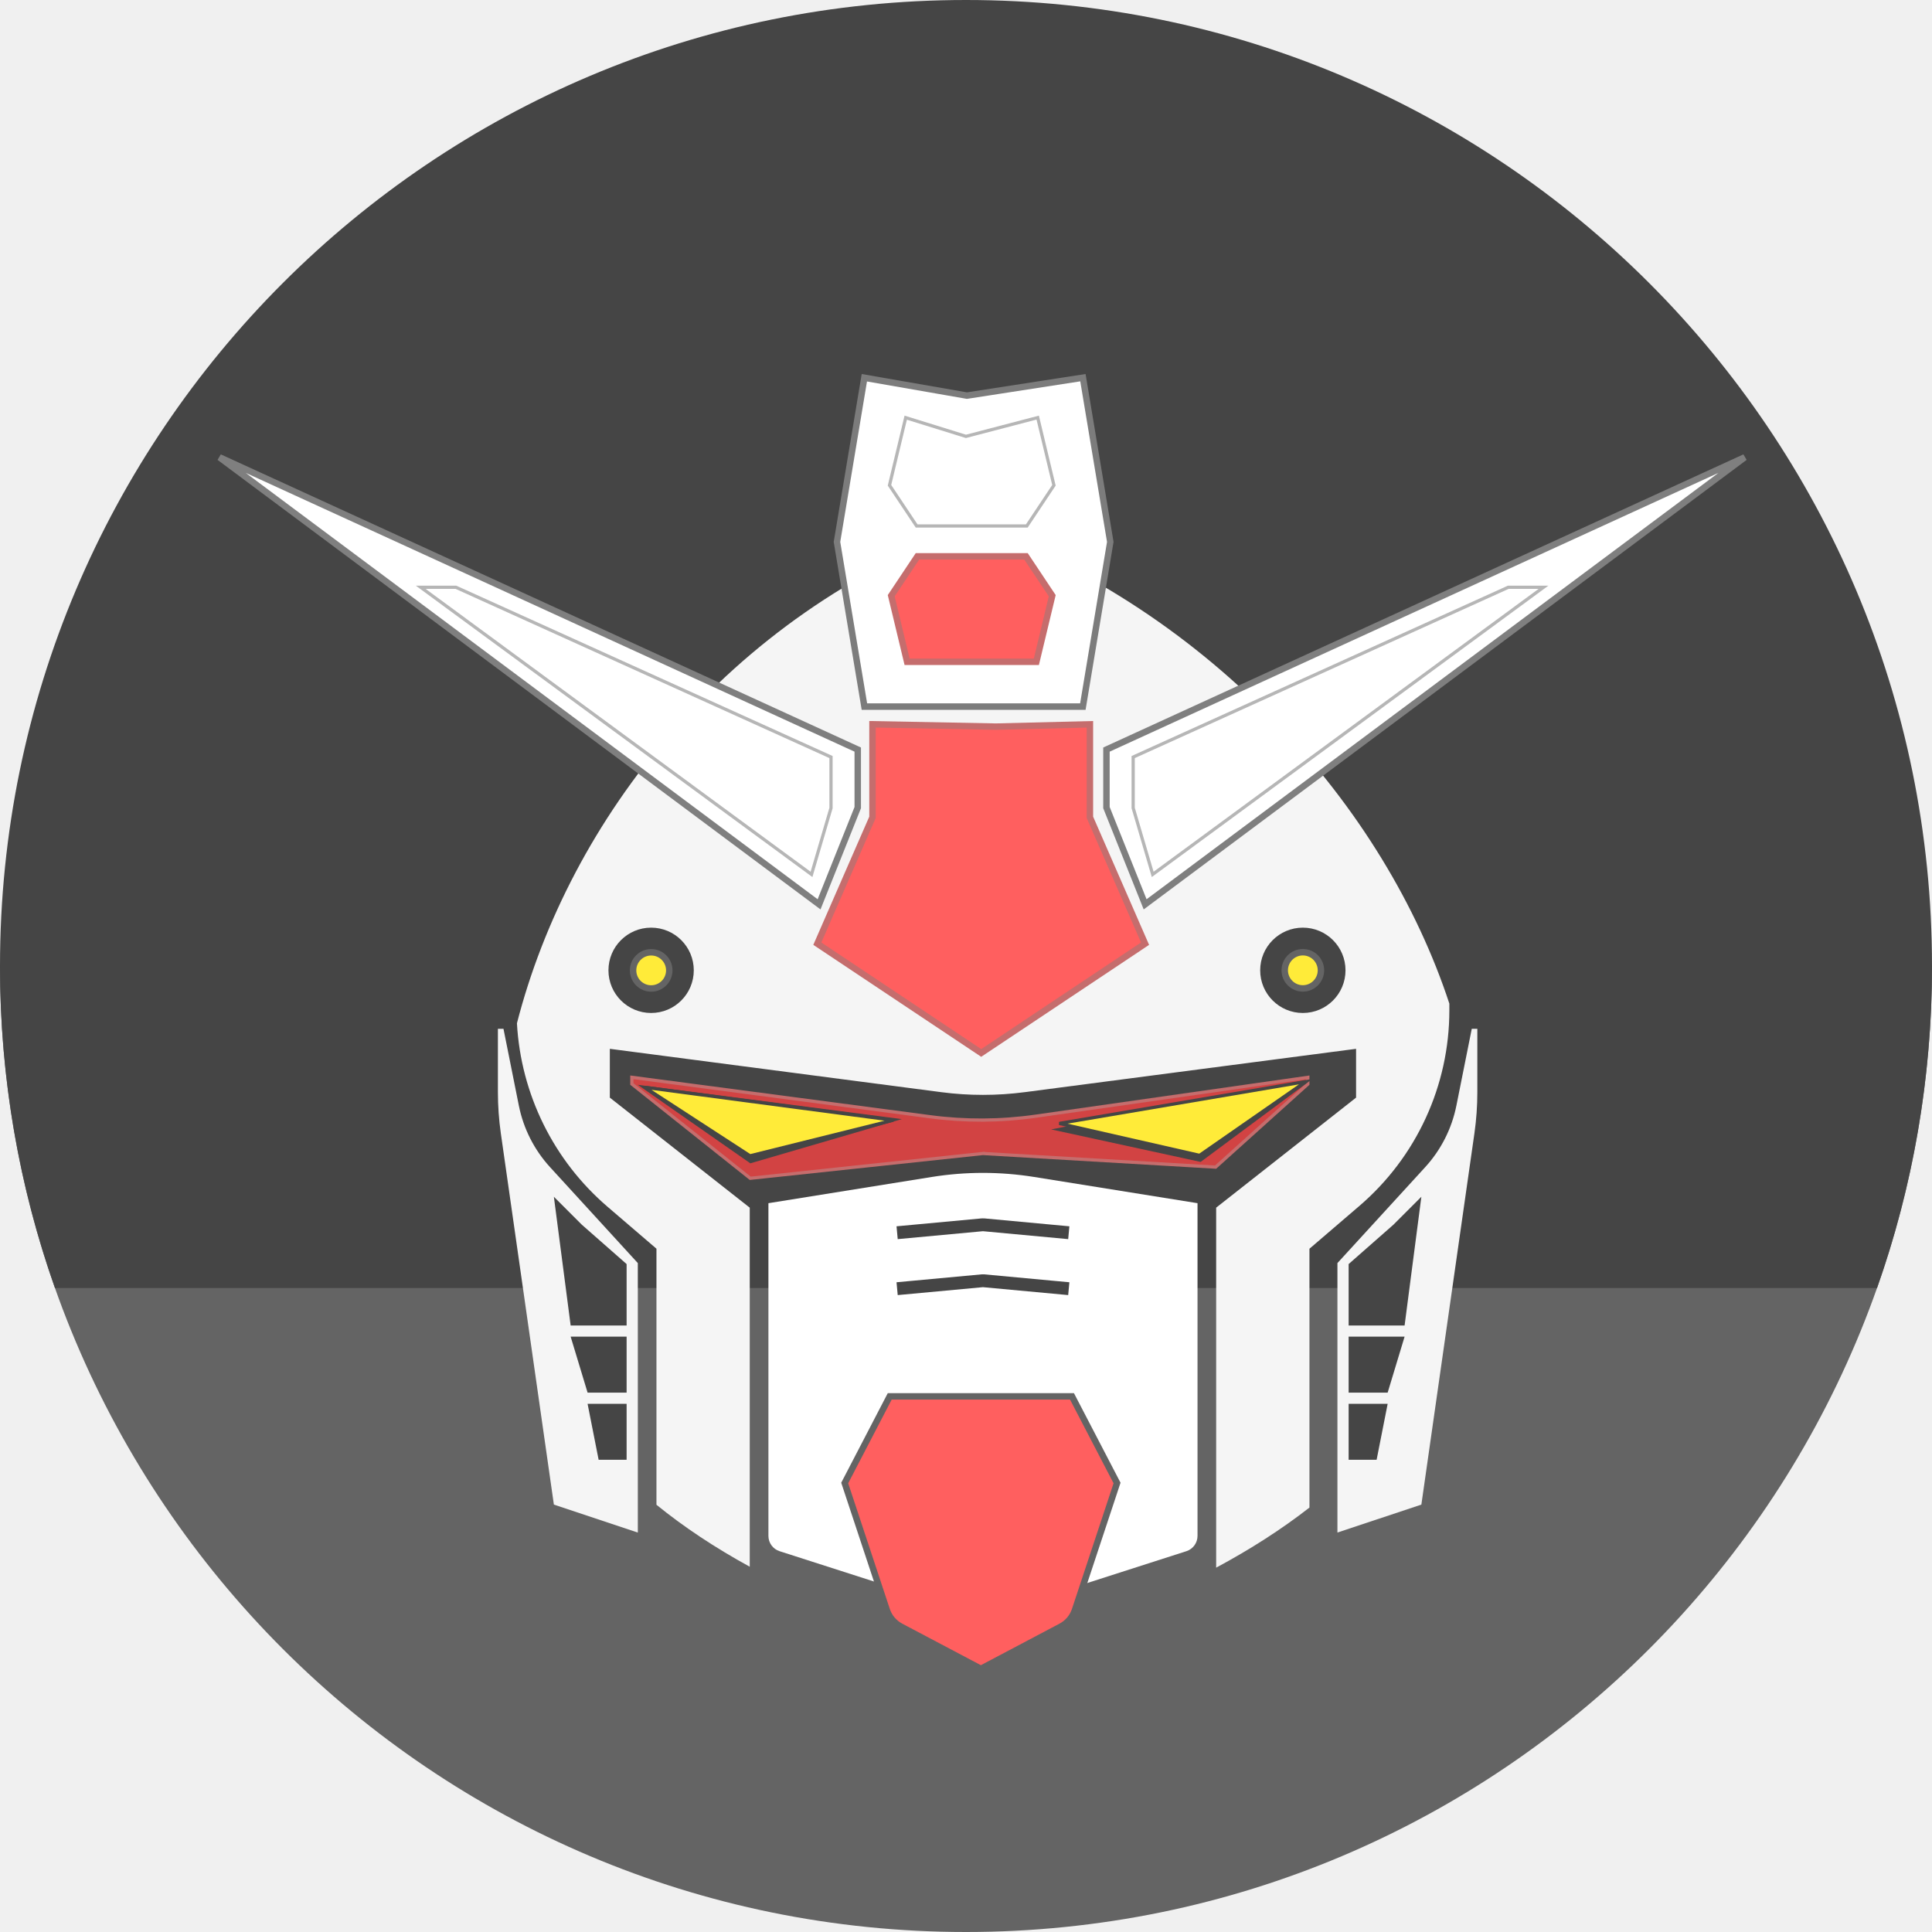
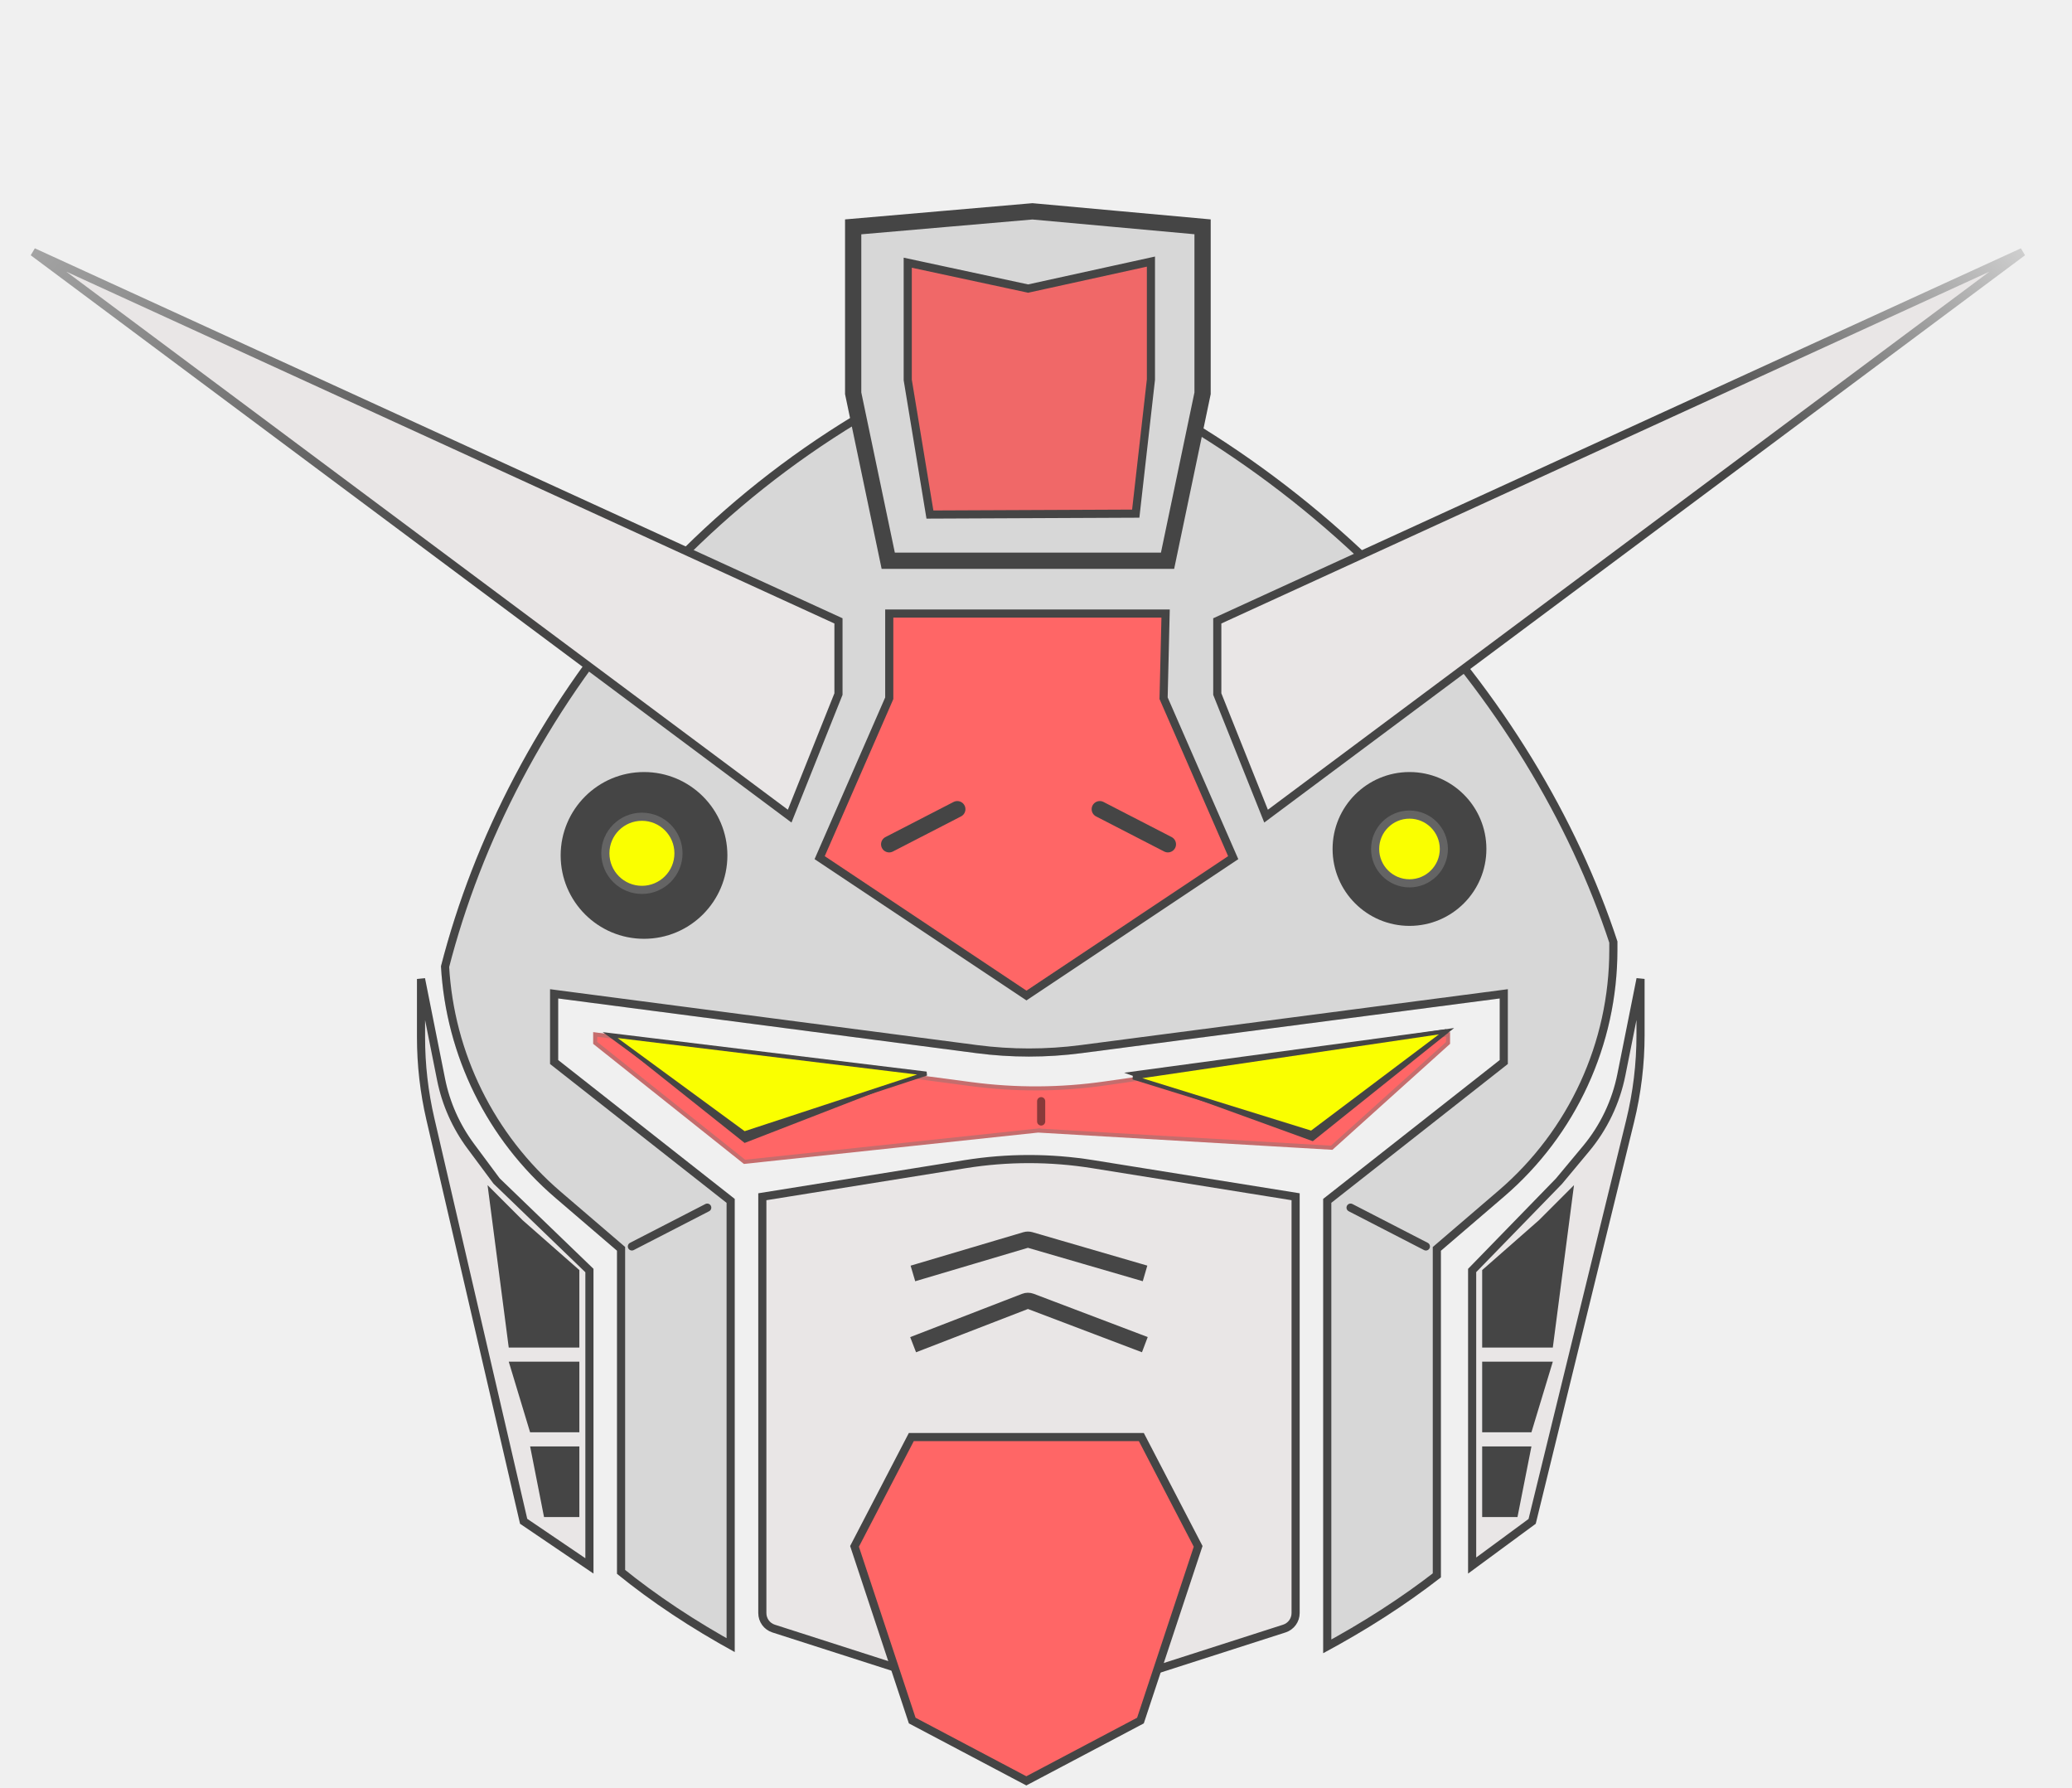
- <svg xmlns="http://www.w3.org/2000/svg" width="60" height="60" viewBox="0 0 60 60" fill="none">
-   <path fill-rule="evenodd" clip-rule="evenodd" d="M30 60C46.569 60 60 46.569 60 30H0C0 46.569 13.431 60 30 60Z" fill="#646464" />
-   <path fill-rule="evenodd" clip-rule="evenodd" d="M58.293 40C59.398 36.872 60 33.506 60 30C60 13.431 46.569 0 30 0C13.431 0 0 13.431 0 30C0 33.506 0.602 36.872 1.707 40H58.293Z" fill="#454545" />
-   <path fill-rule="evenodd" clip-rule="evenodd" d="M45.011 31.168V31.332V31.377C45.011 33.713 43.99 35.931 42.217 37.451L40.666 38.781V46.23V46.819C39.805 47.49 38.839 48.111 37.769 48.685V37.505L42.114 34.088V32.572L31.823 33.918C30.962 34.031 30.09 34.031 29.23 33.918L18.939 32.572V34.088L23.284 37.505V48.656C22.206 48.066 21.24 47.425 20.387 46.732V46.229V38.78L18.87 37.479C17.188 36.038 16.176 33.977 16.054 31.779C17.669 25.49 22.547 19.104 30.236 16.308C37.677 19.014 43.011 25.081 45.011 31.168Z" fill="#F5F5F5" />
-   <path d="M30.923 22.566L30.923 22.566L30.928 22.566L33.848 22.494V25.363V25.384L33.857 25.403L35.561 29.307L30.472 32.7L25.383 29.307L27.087 25.403L27.096 25.384V25.363V22.493L30.923 22.566Z" fill="#FF5F5F" stroke="#C56D6D" stroke-width="0.2" />
-   <path d="M23.864 37.366L28.942 36.551C29.992 36.383 31.062 36.383 32.112 36.551L37.19 37.366V47.698C37.19 47.916 37.049 48.108 36.843 48.174L30.527 50.202L24.211 48.174C24.004 48.108 23.864 47.916 23.864 47.698V37.366Z" fill="white" />
-   <path d="M33.292 43.366L34.691 46.056L33.385 49.999C33.312 50.22 33.156 50.403 32.951 50.512L30.462 51.827L27.973 50.512C27.768 50.403 27.612 50.22 27.539 49.999L26.233 46.056L27.631 43.366L30.462 43.366L33.292 43.366Z" fill="#FF5F5F" stroke="#646464" stroke-width="0.2" />
-   <path d="M27.861 38.283L30.508 38.037C30.52 38.035 30.533 38.035 30.545 38.037L33.192 38.283" stroke="#454545" stroke-width="0.4" />
-   <path d="M27.861 40.021L30.508 39.775C30.52 39.774 30.533 39.774 30.545 39.775L33.192 40.021" stroke="#454545" stroke-width="0.4" />
-   <path d="M30.53 35.823L30.53 35.822L30.521 35.823L23.299 36.593L19.623 33.665V33.457L28.884 34.681C29.974 34.826 31.079 34.82 32.168 34.664L40.616 33.458L40.616 33.667L37.751 36.246L30.53 35.823Z" fill="#D24343" stroke="#C56D6D" stroke-width="0.1" />
-   <path d="M19.808 39.226L19.808 47.595L17.201 46.726L15.553 35.192C15.493 34.77 15.463 34.345 15.463 33.919V31.951H15.636L16.113 34.334C16.256 35.05 16.592 35.712 17.085 36.25L19.808 39.226Z" fill="#F5F5F5" />
-   <path d="M17.722 41.511H19.46V43.249H18.248L17.722 41.511Z" fill="#454545" />
-   <path d="M17.201 37.166L18.07 38.035L19.46 39.257V41.164H17.722L17.201 37.166Z" fill="#454545" />
-   <path d="M18.248 43.597H19.46V45.335H18.591L18.248 43.597Z" fill="#454545" />
-   <path d="M41.535 39.226L41.535 47.595L44.142 46.726L45.79 35.192C45.85 34.77 45.88 34.345 45.88 33.919V31.951H45.707L45.23 34.334C45.087 35.05 44.751 35.712 44.258 36.25L41.535 39.226Z" fill="#F5F5F5" />
-   <path d="M43.621 41.511H41.883V43.249H43.095L43.621 41.511Z" fill="#454545" />
-   <path d="M44.142 37.166L43.273 38.035L41.883 39.257V41.164H43.621L44.142 37.166Z" fill="#454545" />
-   <path d="M43.095 43.597H41.883V45.335H42.752L43.095 43.597Z" fill="#454545" />
-   <path d="M25.993 16.829L26.843 11.731L30.011 12.283L30.027 12.286L30.044 12.284L33.631 11.729L34.481 16.829L33.629 21.944H26.845L25.993 16.829Z" fill="white" stroke="#7C7C7C" stroke-width="0.2" />
-   <path d="M27.678 18.5L28.493 17.277L31.863 17.277L32.678 18.5L32.185 20.553H28.171L27.678 18.5Z" fill="#FF5F5F" stroke="#C56D6D" stroke-width="0.2" />
-   <path d="M32.731 15.071L32.227 12.969L30.013 13.548L29.999 13.552L29.985 13.548L28.128 12.971L27.624 15.071L28.466 16.334L31.889 16.334L32.731 15.071Z" stroke="#B6B6B6" stroke-width="0.1" />
-   <path d="M26.638 25.081L25.437 28.085L6.816 14.202L26.638 23.279L26.638 25.081Z" fill="white" stroke="#7F7F7F" stroke-width="0.2" />
-   <path d="M25.808 23.511L25.808 25.093L25.202 27.155L13.065 18.238L14.159 18.238L25.808 23.511Z" fill="white" stroke="#B6B6B6" stroke-width="0.1" />
-   <path d="M34.362 25.081L35.563 28.085L54.184 14.202L34.362 23.279L34.362 25.081Z" fill="white" stroke="#7F7F7F" stroke-width="0.2" />
-   <path d="M35.192 23.511L35.192 25.093L35.798 27.155L47.935 18.238L46.841 18.238L35.192 23.511Z" stroke="#B6B6B6" stroke-width="0.1" />
-   <path d="M19.808 33.69L28.006 34.755L23.302 36.128L19.808 33.69Z" fill="#454545" />
-   <path d="M23.293 35.895L20.021 33.768L27.737 34.789L23.293 35.895Z" fill="#FFEB39" stroke="#454545" stroke-width="0.1" />
-   <path d="M40.765 33.502L32.644 35.075L37.287 36.085L40.765 33.502Z" fill="#454545" />
-   <path d="M37.254 35.881L40.552 33.589L32.897 34.889L37.254 35.881Z" fill="#FFEB39" stroke="#454545" stroke-width="0.1" />
-   <circle cx="20.221" cy="30.134" r="1.325" fill="#454545" />
-   <circle cx="20.223" cy="30.136" r="0.562" fill="#FFEB39" stroke="#646464" stroke-width="0.2" />
-   <circle cx="40.461" cy="30.134" r="1.325" fill="#454545" />
-   <circle cx="40.461" cy="30.134" r="0.562" fill="#FFEB39" stroke="#646464" stroke-width="0.2" />
+ <svg xmlns="http://www.w3.org/2000/svg" width="51" height="44" viewBox="0 0 51 44" fill="none">
+   <mask id="path-1-inside-1" fill="white">
+     <path fill-rule="evenodd" clip-rule="evenodd" d="M39.811 23.168V23.332V23.377C39.811 25.713 38.791 27.931 37.017 29.451L35.466 30.781V38.231V38.819C34.605 39.49 33.639 40.111 32.569 40.685V29.505L36.914 26.088V24.572L26.623 25.918C25.762 26.031 24.89 26.031 24.029 25.918L13.739 24.572V26.088L18.084 29.505V40.656C17.006 40.066 16.04 39.425 15.187 38.732V38.229V30.78L13.67 29.479C11.988 28.038 10.976 25.977 10.854 23.779C12.469 17.49 17.347 11.104 25.036 8.308C32.477 11.014 37.811 17.081 39.811 23.168Z" />
+   </mask>
+   <path fill-rule="evenodd" clip-rule="evenodd" d="M39.811 23.168V23.332V23.377C39.811 25.713 38.791 27.931 37.017 29.451L35.466 30.781V38.231V38.819C34.605 39.49 33.639 40.111 32.569 40.685V29.505L36.914 26.088V24.572L26.623 25.918C25.762 26.031 24.89 26.031 24.029 25.918L13.739 24.572V26.088L18.084 29.505V40.656C17.006 40.066 16.04 39.425 15.187 38.732V38.229V30.78L13.67 29.479C11.988 28.038 10.976 25.977 10.854 23.779C12.469 17.49 17.347 11.104 25.036 8.308C32.477 11.014 37.811 17.081 39.811 23.168Z" fill="#D7D7D7" />
+   <path d="M39.811 23.168H40.011V23.136L40.001 23.105L39.811 23.168ZM37.017 29.451L37.148 29.603L37.148 29.603L37.017 29.451ZM35.466 30.781L35.335 30.63L35.266 30.689V30.781H35.466ZM35.466 38.819L35.589 38.977L35.666 38.917V38.819H35.466ZM32.569 40.685H32.369V41.019L32.663 40.861L32.569 40.685ZM32.569 29.505L32.445 29.348L32.369 29.408V29.505H32.569ZM36.914 26.088L37.038 26.245L37.114 26.185V26.088H36.914ZM36.914 24.572H37.114V24.344L36.888 24.374L36.914 24.572ZM26.623 25.918L26.597 25.72L26.597 25.72L26.623 25.918ZM24.029 25.918L24.003 26.116L24.003 26.116L24.029 25.918ZM13.739 24.572L13.764 24.374L13.539 24.344V24.572H13.739ZM13.739 26.088H13.539V26.185L13.615 26.245L13.739 26.088ZM18.084 29.505H18.284V29.408L18.208 29.348L18.084 29.505ZM18.084 40.656L17.988 40.832L18.284 40.994V40.656H18.084ZM15.187 38.732H14.987V38.827L15.061 38.887L15.187 38.732ZM15.187 30.78H15.387V30.688L15.317 30.628L15.187 30.78ZM13.67 29.479L13.8 29.327L13.8 29.327L13.67 29.479ZM10.854 23.779L10.66 23.729L10.653 23.759L10.654 23.79L10.854 23.779ZM25.036 8.308L25.104 8.12L25.036 8.095L24.968 8.12L25.036 8.308ZM39.611 23.168V23.332H40.011V23.168H39.611ZM39.611 23.332V23.377H40.011V23.332H39.611ZM39.611 23.377C39.611 25.654 38.616 27.817 36.887 29.299L37.148 29.603C38.965 28.045 40.011 25.771 40.011 23.377H39.611ZM36.887 29.299L35.335 30.63L35.596 30.933L37.148 29.603L36.887 29.299ZM35.266 30.781V38.231H35.666V30.781H35.266ZM35.266 38.231V38.819H35.666V38.231H35.266ZM35.343 38.662C34.492 39.324 33.536 39.94 32.474 40.509L32.663 40.861C33.742 40.283 34.718 39.656 35.589 38.977L35.343 38.662ZM32.769 40.685V29.505H32.369V40.685H32.769ZM32.692 29.662L37.038 26.245L36.79 25.93L32.445 29.348L32.692 29.662ZM37.114 26.088V24.572H36.714V26.088H37.114ZM36.888 24.374L26.597 25.72L26.649 26.116L36.94 24.771L36.888 24.374ZM26.597 25.72C25.753 25.83 24.899 25.83 24.055 25.72L24.003 26.116C24.882 26.231 25.771 26.231 26.649 26.116L26.597 25.72ZM24.055 25.72L13.764 24.374L13.713 24.771L24.003 26.116L24.055 25.72ZM13.539 24.572V26.088H13.938V24.572H13.539ZM13.615 26.245L17.96 29.662L18.208 29.348L13.862 25.93L13.615 26.245ZM17.884 29.505V40.656H18.284V29.505H17.884ZM18.18 40.481C17.111 39.895 16.156 39.261 15.313 38.577L15.061 38.887C15.925 39.588 16.9 40.236 17.988 40.832L18.18 40.481ZM15.387 38.732V38.229H14.987V38.732H15.387ZM15.387 38.229V30.78H14.987V38.229H15.387ZM15.317 30.628L13.8 29.327L13.539 29.631L15.057 30.932L15.317 30.628ZM13.8 29.327C12.16 27.922 11.172 25.911 11.054 23.767L10.654 23.79C10.779 26.042 11.817 28.154 13.539 29.631L13.8 29.327ZM11.048 23.828C12.647 17.598 17.482 11.268 25.104 8.496L24.968 8.12C17.211 10.941 12.29 17.383 10.66 23.729L11.048 23.828ZM24.968 8.496C32.349 11.18 37.64 17.2 39.621 23.23L40.001 23.105C37.983 16.961 32.604 10.847 25.104 8.12L24.968 8.496Z" fill="#454545" mask="url(#path-1-inside-1)" />
+   <path d="M26.896 28.65L31.89 29.452V39.698C31.89 39.872 31.777 40.026 31.612 40.079L25.327 42.097L19.041 40.079C18.876 40.026 18.764 39.872 18.764 39.698V29.452L23.758 28.65C24.797 28.483 25.856 28.483 26.896 28.65Z" fill="#E9E6E6" stroke="#454545" stroke-width="0.2" />
+   <path d="M28.093 35.366L29.491 38.056L28.071 42.343L25.262 43.827L22.453 42.343L21.033 38.056L22.431 35.366L25.262 35.366L28.093 35.366Z" fill="#FF6666" stroke="#454545" stroke-width="0.2" />
+   <path d="M22.662 31.283L25.244 30.517C25.28 30.506 25.32 30.506 25.356 30.516L27.992 31.283" stroke="#464646" stroke-width="0.4" stroke-linecap="square" />
+   <path d="M22.662 33.021L25.229 32.028C25.274 32.01 25.326 32.01 25.372 32.027L27.992 33.021" stroke="#464646" stroke-width="0.4" stroke-linecap="square" />
+   <path d="M12.22 29.06L12.225 29.066L12.231 29.072L14.508 31.268V38.537L12.889 37.439L10.593 27.539C10.44 26.88 10.363 26.206 10.363 25.529V24.092L10.857 26.567C10.976 27.161 11.226 27.722 11.587 28.208L12.22 29.06Z" fill="#E9E6E6" stroke="#454545" stroke-width="0.2" />
+   <path d="M13.122 35.149L12.657 33.611H14.16V35.149H13.122Z" fill="#454545" stroke="#454545" stroke-width="0.2" />
+   <path d="M12.61 33.064L12.138 29.445L12.799 30.106L12.799 30.106L12.804 30.11L14.16 31.302V33.064H12.61Z" fill="#454545" stroke="#454545" stroke-width="0.2" />
+   <path d="M13.473 37.235L13.17 35.697H14.16V37.235H13.473Z" fill="#454545" stroke="#454545" stroke-width="0.2" />
+   <path d="M38.377 29.064L38.377 29.064L38.372 29.07L36.235 31.267V38.528L37.712 37.441L40.124 27.59C40.294 26.897 40.38 26.186 40.38 25.473V24.092L39.908 26.451C39.774 27.121 39.475 27.747 39.037 28.272L38.377 29.064Z" fill="#E9E6E6" stroke="#454545" stroke-width="0.2" />
+   <path d="M37.62 35.149L38.086 33.611H36.582V35.149H37.62Z" fill="#454545" stroke="#454545" stroke-width="0.2" />
+   <path d="M38.133 33.064L38.605 29.445L37.944 30.106L37.944 30.106L37.939 30.11L36.582 31.302V33.064H38.133Z" fill="#454545" stroke="#454545" stroke-width="0.2" />
+   <path d="M37.269 37.235L37.573 35.697H36.582V37.235H37.269Z" fill="#454545" stroke="#454545" stroke-width="0.2" />
+   <circle cx="15.852" cy="21.052" r="2.052" fill="#454545" />
+   <circle cx="15.8" cy="21" r="0.9" fill="#FAFF00" stroke="#646464" stroke-width="0.2" />
+   <circle cx="34.693" cy="20.893" r="1.893" fill="#454545" />
+   <circle cx="34.693" cy="20.893" r="0.846" fill="#FAFF00" stroke="#646464" stroke-width="0.2" />
+   <path d="M25.556 27.823L25.556 27.822L25.548 27.823L18.326 28.593L14.65 25.665V25.457L23.91 26.681C25.001 26.826 26.105 26.82 27.194 26.664L35.642 25.457L35.642 25.667L32.778 28.246L25.556 27.823Z" fill="#FF6666" stroke="#C56D6D" stroke-width="0.1" />
+   <path d="M15.026 25.5L22.526 26.5L18.328 28.128L15.026 25.5Z" fill="#454545" />
+   <path d="M35.791 25.3L27.67 26.4L32.313 28.085L35.791 25.3Z" fill="#454545" />
+   <path d="M18.32 27.894L15.018 25.473L22.802 26.422L18.32 27.894Z" fill="#FAFF00" stroke="#454545" stroke-width="0.1" />
+   <path d="M32.281 27.879L35.604 25.378L27.891 26.517L32.281 27.879Z" fill="#FAFF00" stroke="#454545" stroke-width="0.1" />
+   <line x1="25.627" y1="27.1" x2="25.627" y2="27.6" stroke="#893A3A" stroke-width="0.2" stroke-linecap="round" />
+   <path d="M21.888 15.1L25.265 15.1L28.69 15.1L28.641 17.16L28.64 17.182L28.649 17.203L30.354 21.107L25.265 24.5L20.175 21.107L21.88 17.203L21.888 17.183V17.163V15.1Z" fill="#FF6666" stroke="#454545" stroke-width="0.2" />
+   <path d="M20.638 17.081L19.437 20.085L0.816 6.202L20.638 15.28L20.638 17.081Z" fill="#E9E6E6" stroke="url(#paint0_linear)" stroke-width="0.2" />
+   <path d="M29.962 17.081L31.163 20.085L49.784 6.202L29.962 15.28L29.962 17.081Z" fill="#E9E6E6" stroke="url(#paint1_linear)" stroke-width="0.2" />
+   <path d="M29.6 9.679L28.738 13.8H21.863L21 9.679V5.583L25.412 5.201L29.6 5.582V9.679Z" fill="#D7D7D7" stroke="#454545" stroke-width="0.4" />
+   <path d="M22.343 9.351L22.343 6.465L25.284 7.097L25.306 7.102L25.328 7.097L28.329 6.438L28.329 9.342L27.955 12.641L22.889 12.663L22.343 9.351Z" fill="#F06868" stroke="#454545" stroke-width="0.2" stroke-linecap="round" />
+   <line x1="15.553" y1="30.675" x2="17.408" y2="29.72" stroke="#454545" stroke-width="0.2" stroke-linecap="round" stroke-dasharray="2.2 0" />
+   <line x1="21.886" y1="20.778" x2="23.563" y2="19.914" stroke="#454545" stroke-width="0.4" stroke-linecap="round" />
+   <line x1="0.2" y1="-0.2" x2="2.086" y2="-0.2" transform="matrix(-0.888931 -0.458041 -0.458041 0.888931 28.8325 21.0473)" stroke="#454545" stroke-width="0.4" stroke-linecap="round" />
+   <line x1="0.1" y1="-0.1" x2="2.186" y2="-0.1" transform="matrix(-0.888931 -0.458041 -0.458041 0.888931 35.14 30.81)" stroke="#454545" stroke-width="0.2" stroke-linecap="round" stroke-dasharray="2.2 0" />
+   <defs>
+     <linearGradient id="paint0_linear" x1="2.92" y1="2.859" x2="19.716" y2="20.013" gradientUnits="userSpaceOnUse">
+       <stop stop-color="#AAAAAA" />
+       <stop offset="0.569" stop-color="#454545" />
+     </linearGradient>
+     <linearGradient id="paint1_linear" x1="47.68" y1="2.859" x2="30.884" y2="20.013" gradientUnits="userSpaceOnUse">
+       <stop stop-color="#DDDDDD" />
+       <stop offset="0.392" stop-color="#454545" />
+     </linearGradient>
+   </defs>
</svg>
